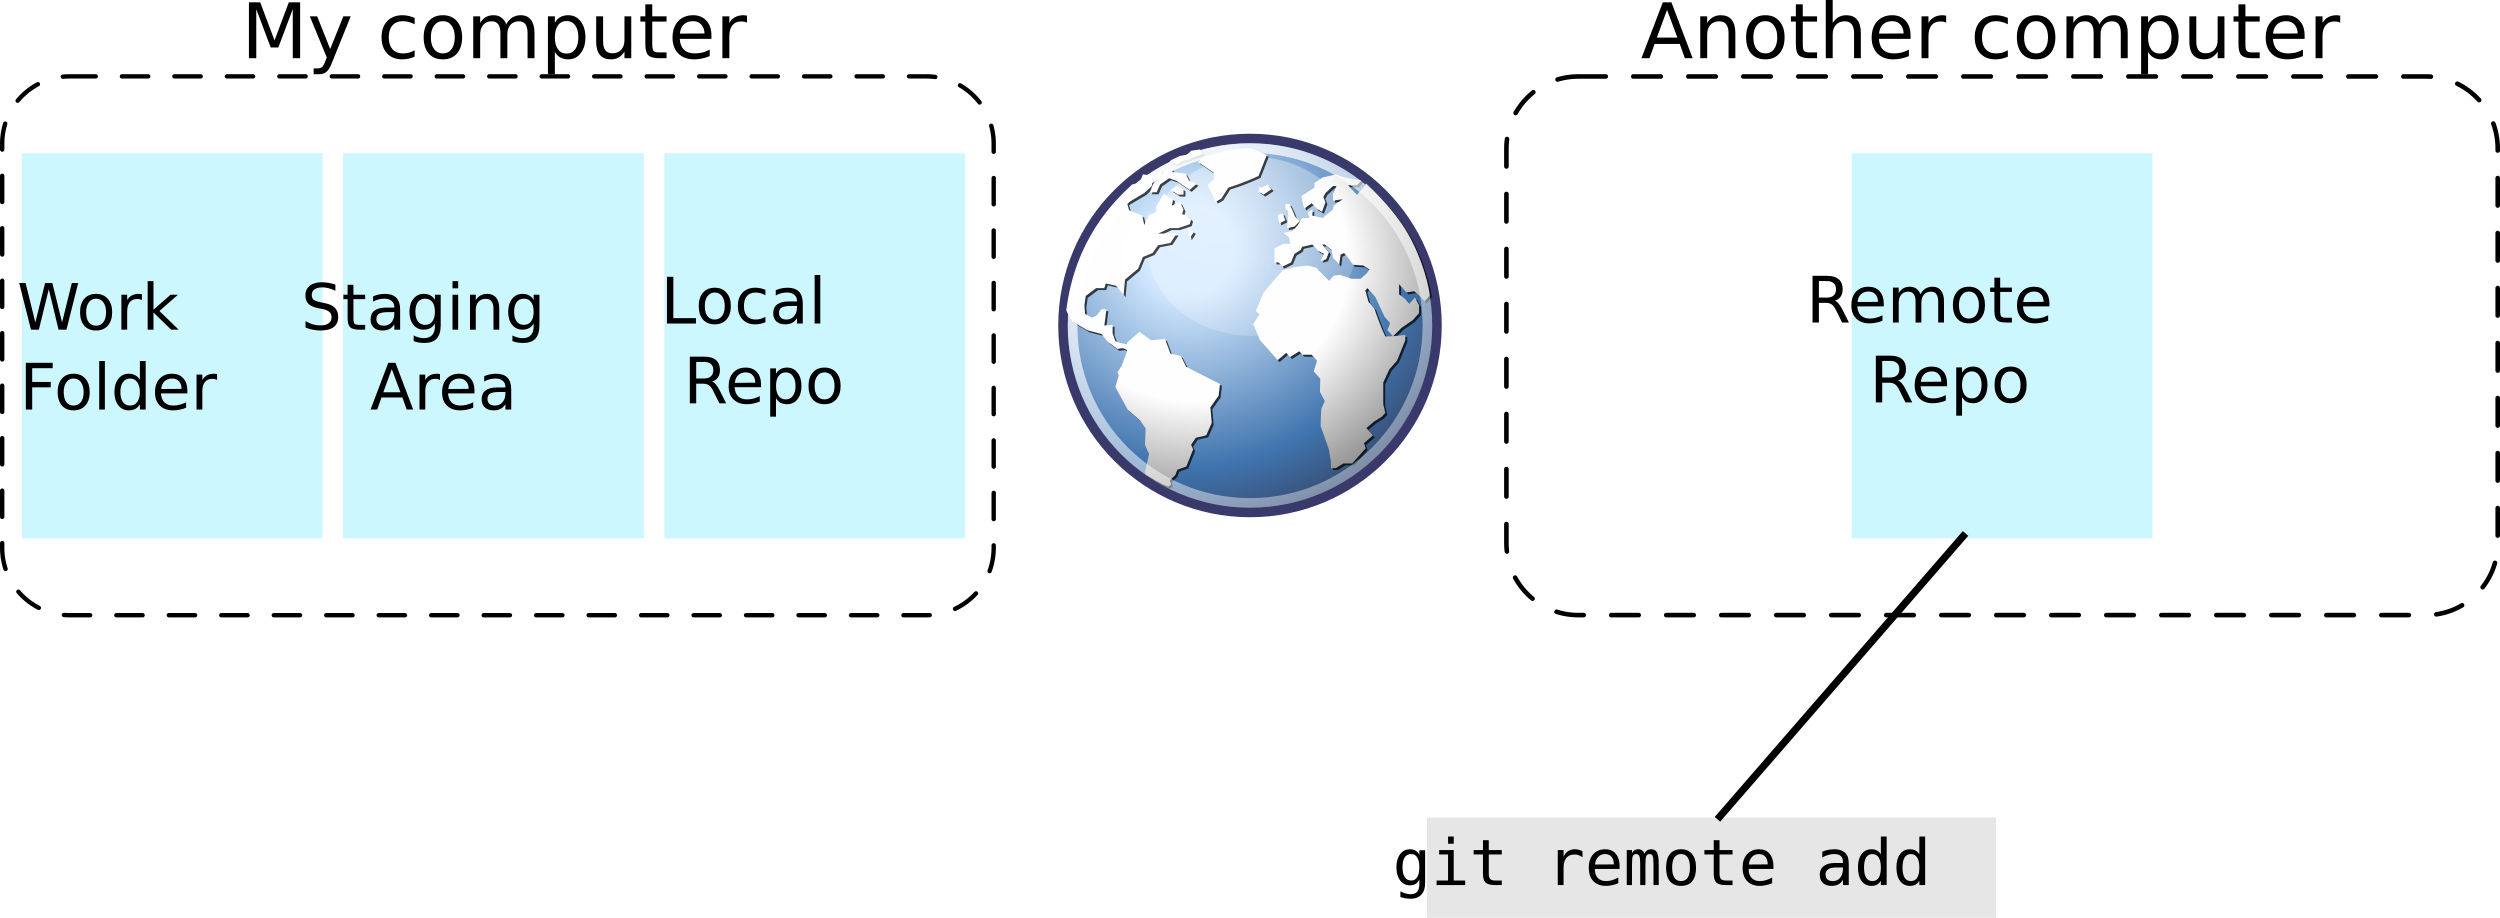
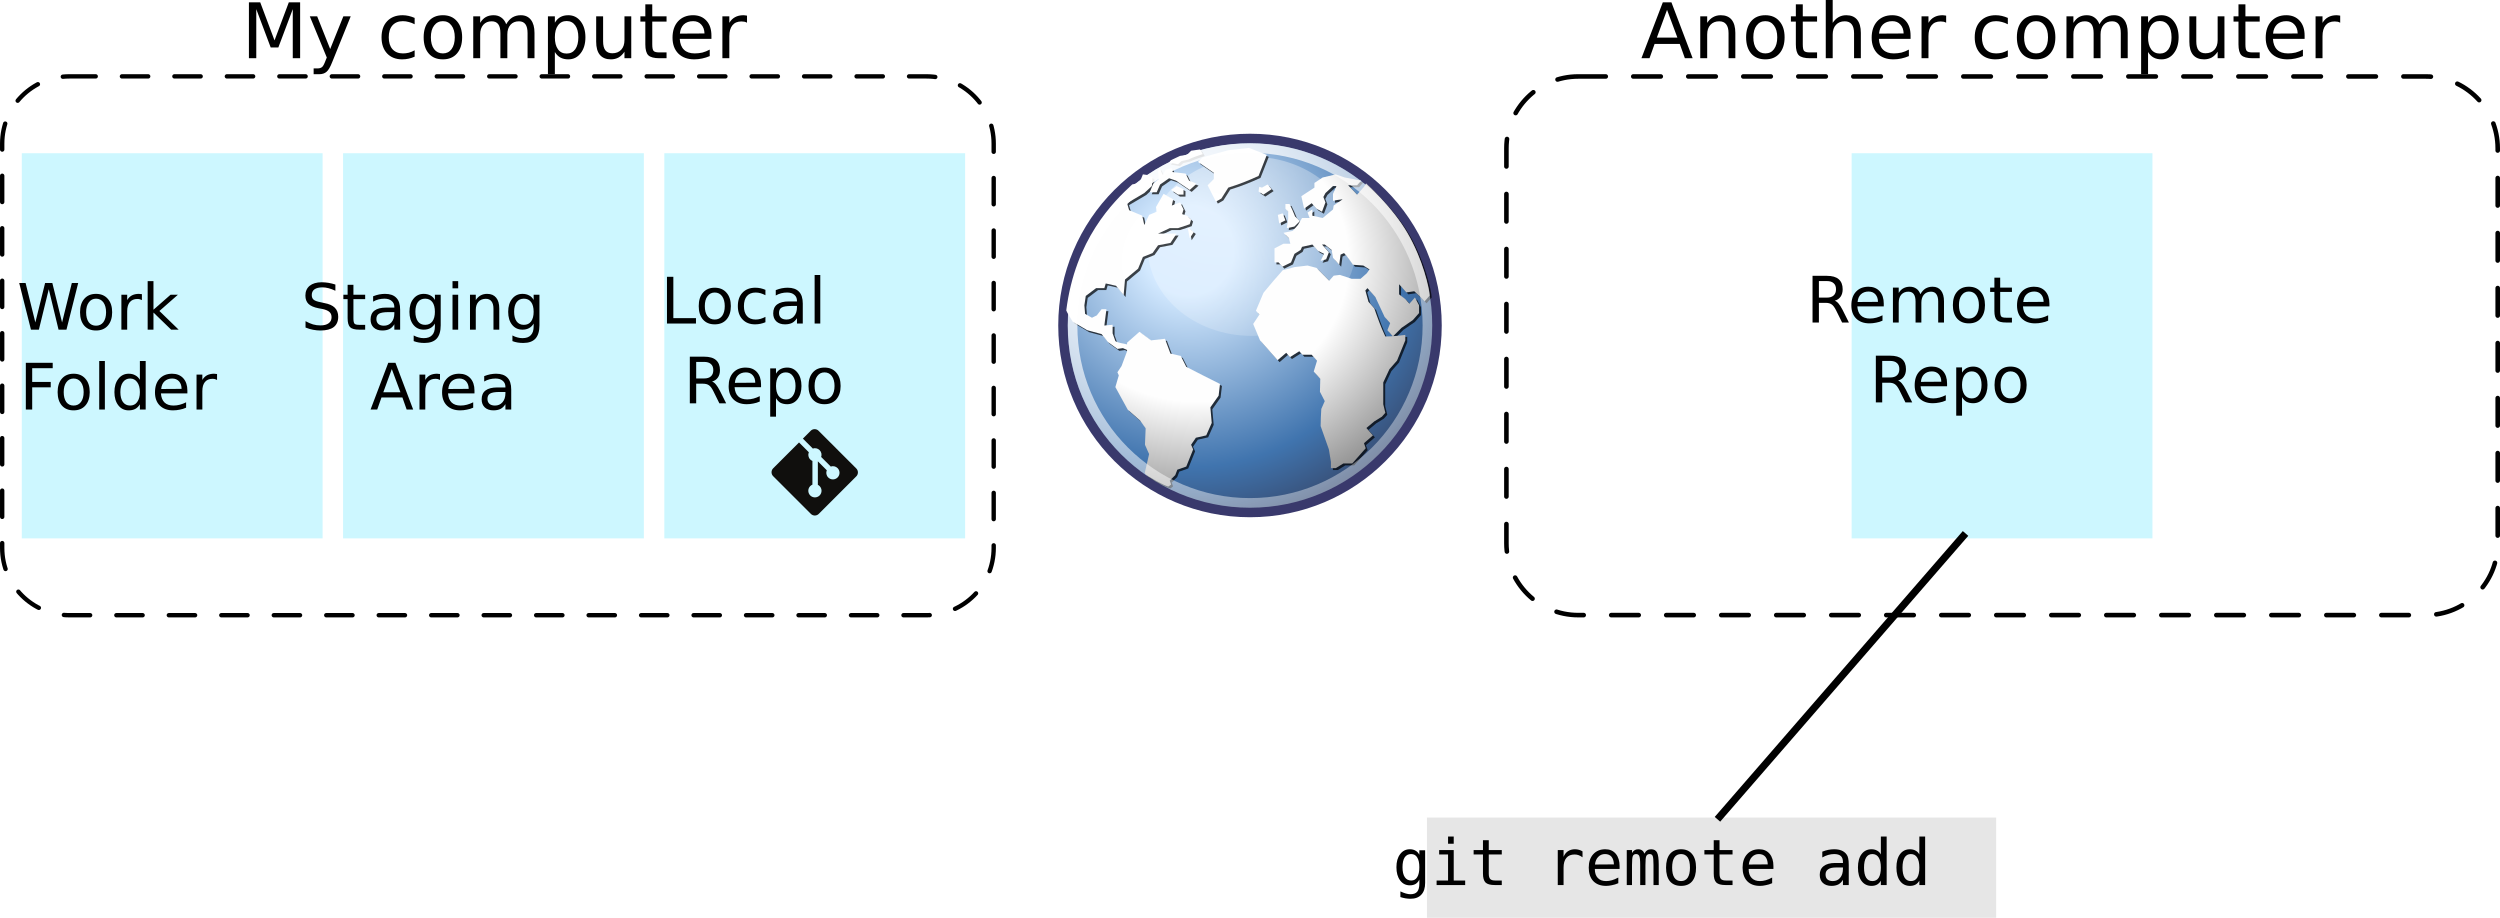
<svg xmlns="http://www.w3.org/2000/svg" xmlns:xlink="http://www.w3.org/1999/xlink" width="276.133mm" height="101.371mm" viewBox="0 0 276.133 101.371" version="1.1" id="svg5">
  <defs id="defs2">
    <radialGradient id="radialGradient3968" gradientUnits="userSpaceOnUse" cy="15.716" cx="18.248" gradientTransform="scale(0.99999,1)" r="29.993">
      <stop id="stop3964" style="stop-color:#d3e9ff" offset="0" />
      <stop id="stop4134" style="stop-color:#d3e9ff" offset=".155" />
      <stop id="stop4346" style="stop-color:#4074ae" offset=".75" />
      <stop id="stop3966" style="stop-color:#36486c" offset="1" />
    </radialGradient>
    <radialGradient id="radialGradient4356" gradientUnits="userSpaceOnUse" cy="10.476" cx="11.827" gradientTransform="scale(1.1795,0.84779)" r="32.665">
      <stop id="stop4352" style="stop-color:#ffffff" offset="0" />
      <stop id="stop4354" style="stop-color:#ffffff;stop-opacity:0" offset="1" />
    </radialGradient>
    <radialGradient id="radialGradient4756" fx="18.934" fy="17.81" xlink:href="#linearGradient4750" gradientUnits="userSpaceOnUse" cy="17.486" cx="18.634" gradientTransform="scale(1.0368,0.96449)" r="40.693" />
    <linearGradient id="linearGradient4750">
      <stop id="stop4752" style="stop-color:#ffffff" offset="0" />
      <stop id="stop4758" style="stop-color:#fefefe" offset=".379" />
      <stop id="stop4754" style="stop-color:#1d1d1d" offset="1" />
    </linearGradient>
    <radialGradient id="radialGradient307" fx="18.934" fy="17.81" xlink:href="#linearGradient4750" gradientUnits="userSpaceOnUse" cy="17.486" cx="18.634" gradientTransform="scale(1.0368,0.96449)" r="40.693" />
    <radialGradient id="radialGradient317" fx="18.934" fy="17.81" xlink:href="#linearGradient4750" gradientUnits="userSpaceOnUse" cy="17.486" cx="18.634" gradientTransform="scale(1.0368,0.96449)" r="40.693" />
    <radialGradient id="radialGradient327" fx="18.934" fy="17.81" xlink:href="#linearGradient4750" gradientUnits="userSpaceOnUse" cy="17.486" cx="18.634" gradientTransform="scale(1.0368,0.96449)" r="40.693" />
    <radialGradient id="radialGradient337" fx="18.934" fy="17.81" xlink:href="#linearGradient4750" gradientUnits="userSpaceOnUse" cy="17.486" cx="18.634" gradientTransform="scale(1.0368,0.96449)" r="40.693" />
    <radialGradient id="radialGradient347" fx="18.934" fy="17.81" xlink:href="#linearGradient4750" gradientUnits="userSpaceOnUse" cy="17.486" cx="18.634" gradientTransform="scale(1.0368,0.96449)" r="40.693" />
    <radialGradient id="radialGradient357" fx="18.934" fy="17.81" xlink:href="#linearGradient4750" gradientUnits="userSpaceOnUse" cy="17.486" cx="18.634" gradientTransform="scale(1.0368,0.96449)" r="40.693" />
    <radialGradient id="radialGradient367" fx="18.934" fy="17.81" xlink:href="#linearGradient4750" gradientUnits="userSpaceOnUse" cy="17.486" cx="18.634" gradientTransform="scale(1.0368,0.96449)" r="40.693" />
    <radialGradient id="radialGradient377" fx="18.934" fy="17.81" xlink:href="#linearGradient4750" gradientUnits="userSpaceOnUse" cy="17.486" cx="18.634" gradientTransform="scale(1.0368,0.96449)" r="40.693" />
    <radialGradient id="radialGradient387" fx="18.934" fy="17.81" xlink:href="#linearGradient4750" gradientUnits="userSpaceOnUse" cy="17.486" cx="18.634" gradientTransform="scale(1.0368,0.96449)" r="40.693" />
    <radialGradient id="radialGradient397" fx="18.934" fy="17.81" xlink:href="#linearGradient4750" gradientUnits="userSpaceOnUse" cy="17.486" cx="18.634" gradientTransform="scale(1.0368,0.96449)" r="40.693" />
    <radialGradient id="radialGradient407" fx="18.934" fy="17.81" xlink:href="#linearGradient4750" gradientUnits="userSpaceOnUse" cy="17.486" cx="18.634" gradientTransform="scale(1.0368,0.96449)" r="40.693" />
    <radialGradient id="radialGradient417" fx="18.934" fy="17.81" xlink:href="#linearGradient4750" gradientUnits="userSpaceOnUse" cy="17.486" cx="18.634" gradientTransform="scale(1.0368,0.96449)" r="40.693" />
    <radialGradient id="radialGradient427" fx="18.934" fy="17.81" xlink:href="#linearGradient4750" gradientUnits="userSpaceOnUse" cy="17.486" cx="18.634" gradientTransform="scale(1.0368,0.96449)" r="40.693" />
    <radialGradient id="radialGradient437" fx="18.934" fy="17.81" xlink:href="#linearGradient4750" gradientUnits="userSpaceOnUse" cy="17.486" cx="18.634" gradientTransform="scale(1.0368,0.96449)" r="40.693" />
    <radialGradient id="radialGradient447" fx="18.934" fy="17.81" xlink:href="#linearGradient4750" gradientUnits="userSpaceOnUse" cy="17.486" cx="18.634" gradientTransform="scale(1.0368,0.96449)" r="40.693" />
    <radialGradient id="radialGradient457" fx="18.934" fy="17.81" xlink:href="#linearGradient4750" gradientUnits="userSpaceOnUse" cy="17.486" cx="18.634" gradientTransform="scale(1.0368,0.96449)" r="40.693" />
    <radialGradient id="radialGradient467" fx="18.934" fy="17.81" xlink:href="#linearGradient4750" gradientUnits="userSpaceOnUse" cy="17.486" cx="18.634" gradientTransform="scale(1.0368,0.96449)" r="40.693" />
    <radialGradient id="radialGradient477" fx="18.934" fy="17.81" xlink:href="#linearGradient4750" gradientUnits="userSpaceOnUse" cy="17.486" cx="18.634" gradientTransform="scale(1.0368,0.96449)" r="40.693" />
    <radialGradient id="radialGradient487" fx="18.934" fy="17.81" xlink:href="#linearGradient4750" gradientUnits="userSpaceOnUse" cy="17.486" cx="18.634" gradientTransform="scale(1.0368,0.96449)" r="40.693" />
    <radialGradient id="radialGradient497" fx="18.934" fy="17.81" xlink:href="#linearGradient4750" gradientUnits="userSpaceOnUse" cy="17.486" cx="18.634" gradientTransform="scale(1.0368,0.96449)" r="40.693" />
    <radialGradient id="radialGradient507" fx="18.934" fy="17.81" xlink:href="#linearGradient4750" gradientUnits="userSpaceOnUse" cy="17.486" cx="18.634" gradientTransform="scale(1.0368,0.96449)" r="40.693" />
    <radialGradient id="radialGradient517" fx="18.934" fy="17.81" xlink:href="#linearGradient4750" gradientUnits="userSpaceOnUse" cy="17.486" cx="18.634" gradientTransform="scale(1.0368,0.96449)" r="40.693" />
    <radialGradient id="radialGradient527" fx="18.934" fy="17.81" xlink:href="#linearGradient4750" gradientUnits="userSpaceOnUse" cy="17.486" cx="18.634" gradientTransform="scale(1.0368,0.96449)" r="40.693" />
    <radialGradient id="radialGradient537" fx="18.934" fy="17.81" xlink:href="#linearGradient4750" gradientUnits="userSpaceOnUse" cy="17.486" cx="18.634" gradientTransform="scale(1.0368,0.96449)" r="40.693" />
    <radialGradient id="radialGradient547" fx="18.934" fy="17.81" xlink:href="#linearGradient4750" gradientUnits="userSpaceOnUse" cy="17.486" cx="18.634" gradientTransform="scale(1.0368,0.96449)" r="40.693" />
    <radialGradient id="radialGradient557" fx="18.934" fy="17.81" xlink:href="#linearGradient4750" gradientUnits="userSpaceOnUse" cy="17.486" cx="18.634" gradientTransform="scale(1.0368,0.96449)" r="40.693" />
    <radialGradient id="radialGradient567" fx="18.934" fy="17.81" xlink:href="#linearGradient4750" gradientUnits="userSpaceOnUse" cy="17.486" cx="18.634" gradientTransform="scale(1.0368,0.96449)" r="40.693" />
    <radialGradient id="radialGradient577" fx="18.934" fy="17.81" xlink:href="#linearGradient4750" gradientUnits="userSpaceOnUse" cy="17.486" cx="18.634" gradientTransform="scale(1.0368,0.96449)" r="40.693" />
    <radialGradient id="radialGradient587" fx="18.934" fy="17.81" xlink:href="#linearGradient4750" gradientUnits="userSpaceOnUse" cy="17.486" cx="18.634" gradientTransform="scale(1.0368,0.96449)" r="40.693" />
    <radialGradient id="radialGradient597" fx="18.934" fy="17.81" xlink:href="#linearGradient4750" gradientUnits="userSpaceOnUse" cy="17.486" cx="18.634" gradientTransform="scale(1.0368,0.96449)" r="40.693" />
    <radialGradient id="radialGradient607" fx="18.934" fy="17.81" xlink:href="#linearGradient4750" gradientUnits="userSpaceOnUse" cy="17.486" cx="18.634" gradientTransform="scale(1.0368,0.96449)" r="40.693" />
    <radialGradient id="radialGradient617" fx="18.934" fy="17.81" xlink:href="#linearGradient4750" gradientUnits="userSpaceOnUse" cy="17.486" cx="18.634" gradientTransform="scale(1.0368,0.96449)" r="40.693" />
    <radialGradient id="radialGradient627" fx="18.934" fy="17.81" xlink:href="#linearGradient4750" gradientUnits="userSpaceOnUse" cy="17.486" cx="18.634" gradientTransform="scale(1.0368,0.96449)" r="40.693" />
    <radialGradient id="radialGradient637" fx="18.934" fy="17.81" xlink:href="#linearGradient4750" gradientUnits="userSpaceOnUse" cy="17.486" cx="18.634" gradientTransform="scale(1.0368,0.96449)" r="40.693" />
    <radialGradient id="radialGradient647" fx="18.934" fy="17.81" xlink:href="#linearGradient4750" gradientUnits="userSpaceOnUse" cy="17.486" cx="18.634" gradientTransform="scale(1.0368,0.96449)" r="40.693" />
    <radialGradient id="radialGradient657" fx="18.934" fy="17.81" xlink:href="#linearGradient4750" gradientUnits="userSpaceOnUse" cy="17.486" cx="18.634" gradientTransform="scale(1.0368,0.96449)" r="40.693" />
    <radialGradient id="radialGradient4132" gradientUnits="userSpaceOnUse" cy="12.142" cx="15.601" gradientTransform="scale(0.99999,1)" r="43.527">
      <stop id="stop4128" style="stop-color:#ffffff" offset="0" />
      <stop id="stop4130" style="stop-color:#ffffff;stop-opacity:.165" offset="1" />
    </radialGradient>
    <radialGradient xlink:href="#linearGradient4750" id="radialGradient750" gradientUnits="userSpaceOnUse" gradientTransform="scale(1.0368,0.96449)" cx="18.634" cy="17.486" fx="18.934" fy="17.81" r="40.693" />
    <radialGradient xlink:href="#linearGradient4750" id="radialGradient752" gradientUnits="userSpaceOnUse" gradientTransform="scale(1.0368,0.96449)" cx="18.634" cy="17.486" fx="18.934" fy="17.81" r="40.693" />
    <radialGradient xlink:href="#linearGradient4750" id="radialGradient754" gradientUnits="userSpaceOnUse" gradientTransform="scale(1.0368,0.96449)" cx="18.634" cy="17.486" fx="18.934" fy="17.81" r="40.693" />
    <radialGradient xlink:href="#linearGradient4750" id="radialGradient756" gradientUnits="userSpaceOnUse" gradientTransform="scale(1.0368,0.96449)" cx="18.634" cy="17.486" fx="18.934" fy="17.81" r="40.693" />
    <radialGradient xlink:href="#linearGradient4750" id="radialGradient758" gradientUnits="userSpaceOnUse" gradientTransform="scale(1.0368,0.96449)" cx="18.634" cy="17.486" fx="18.934" fy="17.81" r="40.693" />
    <radialGradient xlink:href="#linearGradient4750" id="radialGradient760" gradientUnits="userSpaceOnUse" gradientTransform="scale(1.0368,0.96449)" cx="18.634" cy="17.486" fx="18.934" fy="17.81" r="40.693" />
    <radialGradient xlink:href="#linearGradient4750" id="radialGradient762" gradientUnits="userSpaceOnUse" gradientTransform="scale(1.0368,0.96449)" cx="18.634" cy="17.486" fx="18.934" fy="17.81" r="40.693" />
    <radialGradient xlink:href="#linearGradient4750" id="radialGradient764" gradientUnits="userSpaceOnUse" gradientTransform="scale(1.0368,0.96449)" cx="18.634" cy="17.486" fx="18.934" fy="17.81" r="40.693" />
    <radialGradient xlink:href="#linearGradient4750" id="radialGradient766" gradientUnits="userSpaceOnUse" gradientTransform="scale(1.0368,0.96449)" cx="18.634" cy="17.486" fx="18.934" fy="17.81" r="40.693" />
    <radialGradient xlink:href="#linearGradient4750" id="radialGradient768" gradientUnits="userSpaceOnUse" gradientTransform="scale(1.0368,0.96449)" cx="18.634" cy="17.486" fx="18.934" fy="17.81" r="40.693" />
    <radialGradient xlink:href="#linearGradient4750" id="radialGradient770" gradientUnits="userSpaceOnUse" gradientTransform="scale(1.0368,0.96449)" cx="18.634" cy="17.486" fx="18.934" fy="17.81" r="40.693" />
    <radialGradient xlink:href="#linearGradient4750" id="radialGradient772" gradientUnits="userSpaceOnUse" gradientTransform="scale(1.0368,0.96449)" cx="18.634" cy="17.486" fx="18.934" fy="17.81" r="40.693" />
    <radialGradient xlink:href="#linearGradient4750" id="radialGradient774" gradientUnits="userSpaceOnUse" gradientTransform="scale(1.0368,0.96449)" cx="18.634" cy="17.486" fx="18.934" fy="17.81" r="40.693" />
    <radialGradient xlink:href="#linearGradient4750" id="radialGradient776" gradientUnits="userSpaceOnUse" gradientTransform="scale(1.0368,0.96449)" cx="18.634" cy="17.486" fx="18.934" fy="17.81" r="40.693" />
    <radialGradient xlink:href="#linearGradient4750" id="radialGradient778" gradientUnits="userSpaceOnUse" gradientTransform="scale(1.0368,0.96449)" cx="18.634" cy="17.486" fx="18.934" fy="17.81" r="40.693" />
    <radialGradient xlink:href="#linearGradient4750" id="radialGradient780" gradientUnits="userSpaceOnUse" gradientTransform="scale(1.0368,0.96449)" cx="18.634" cy="17.486" fx="18.934" fy="17.81" r="40.693" />
    <radialGradient xlink:href="#linearGradient4750" id="radialGradient782" gradientUnits="userSpaceOnUse" gradientTransform="scale(1.0368,0.96449)" cx="18.634" cy="17.486" fx="18.934" fy="17.81" r="40.693" />
    <radialGradient xlink:href="#linearGradient4750" id="radialGradient784" gradientUnits="userSpaceOnUse" gradientTransform="scale(1.0368,0.96449)" cx="18.634" cy="17.486" fx="18.934" fy="17.81" r="40.693" />
    <radialGradient xlink:href="#linearGradient4750" id="radialGradient786" gradientUnits="userSpaceOnUse" gradientTransform="scale(1.0368,0.96449)" cx="18.634" cy="17.486" fx="18.934" fy="17.81" r="40.693" />
    <radialGradient xlink:href="#linearGradient4750" id="radialGradient788" gradientUnits="userSpaceOnUse" gradientTransform="scale(1.0368,0.96449)" cx="18.634" cy="17.486" fx="18.934" fy="17.81" r="40.693" />
    <radialGradient xlink:href="#linearGradient4750" id="radialGradient790" gradientUnits="userSpaceOnUse" gradientTransform="scale(1.0368,0.96449)" cx="18.634" cy="17.486" fx="18.934" fy="17.81" r="40.693" />
    <radialGradient xlink:href="#linearGradient4750" id="radialGradient792" gradientUnits="userSpaceOnUse" gradientTransform="scale(1.0368,0.96449)" cx="18.634" cy="17.486" fx="18.934" fy="17.81" r="40.693" />
    <radialGradient xlink:href="#linearGradient4750" id="radialGradient794" gradientUnits="userSpaceOnUse" gradientTransform="scale(1.0368,0.96449)" cx="18.634" cy="17.486" fx="18.934" fy="17.81" r="40.693" />
    <radialGradient xlink:href="#linearGradient4750" id="radialGradient796" gradientUnits="userSpaceOnUse" gradientTransform="scale(1.0368,0.96449)" cx="18.634" cy="17.486" fx="18.934" fy="17.81" r="40.693" />
    <radialGradient xlink:href="#linearGradient4750" id="radialGradient798" gradientUnits="userSpaceOnUse" gradientTransform="scale(1.0368,0.96449)" cx="18.634" cy="17.486" fx="18.934" fy="17.81" r="40.693" />
    <radialGradient xlink:href="#linearGradient4750" id="radialGradient800" gradientUnits="userSpaceOnUse" gradientTransform="scale(1.0368,0.96449)" cx="18.634" cy="17.486" fx="18.934" fy="17.81" r="40.693" />
    <radialGradient xlink:href="#linearGradient4750" id="radialGradient802" gradientUnits="userSpaceOnUse" gradientTransform="scale(1.0368,0.96449)" cx="18.634" cy="17.486" fx="18.934" fy="17.81" r="40.693" />
    <radialGradient xlink:href="#linearGradient4750" id="radialGradient804" gradientUnits="userSpaceOnUse" gradientTransform="scale(1.0368,0.96449)" cx="18.634" cy="17.486" fx="18.934" fy="17.81" r="40.693" />
    <radialGradient xlink:href="#linearGradient4750" id="radialGradient806" gradientUnits="userSpaceOnUse" gradientTransform="scale(1.0368,0.96449)" cx="18.634" cy="17.486" fx="18.934" fy="17.81" r="40.693" />
    <radialGradient xlink:href="#linearGradient4750" id="radialGradient808" gradientUnits="userSpaceOnUse" gradientTransform="scale(1.0368,0.96449)" cx="18.634" cy="17.486" fx="18.934" fy="17.81" r="40.693" />
    <radialGradient xlink:href="#linearGradient4750" id="radialGradient810" gradientUnits="userSpaceOnUse" gradientTransform="scale(1.0368,0.96449)" cx="18.634" cy="17.486" fx="18.934" fy="17.81" r="40.693" />
    <radialGradient xlink:href="#linearGradient4750" id="radialGradient812" gradientUnits="userSpaceOnUse" gradientTransform="scale(1.0368,0.96449)" cx="18.634" cy="17.486" fx="18.934" fy="17.81" r="40.693" />
    <radialGradient xlink:href="#linearGradient4750" id="radialGradient814" gradientUnits="userSpaceOnUse" gradientTransform="scale(1.0368,0.96449)" cx="18.634" cy="17.486" fx="18.934" fy="17.81" r="40.693" />
    <radialGradient xlink:href="#linearGradient4750" id="radialGradient816" gradientUnits="userSpaceOnUse" gradientTransform="scale(1.0368,0.96449)" cx="18.634" cy="17.486" fx="18.934" fy="17.81" r="40.693" />
    <radialGradient xlink:href="#linearGradient4750" id="radialGradient818" gradientUnits="userSpaceOnUse" gradientTransform="scale(1.0368,0.96449)" cx="18.634" cy="17.486" fx="18.934" fy="17.81" r="40.693" />
    <radialGradient xlink:href="#linearGradient4750" id="radialGradient820" gradientUnits="userSpaceOnUse" gradientTransform="scale(1.0368,0.96449)" cx="18.634" cy="17.486" fx="18.934" fy="17.81" r="40.693" />
    <marker style="overflow:visible" id="marker39884" refX="0" refY="0" orient="auto">
      <path transform="matrix(-0.4,0,0,-0.4,-4,0)" style="fill:#000;fill-rule:evenodd;stroke:#000;stroke-width:1pt" d="M 0,0 5,-5 -12.5,0 5,5 Z" id="path39882" />
    </marker>
  </defs>
  <g id="layer1" transform="translate(-9.424381,-69.04933)">
    <g id="g286" transform="matrix(1.064809,0,0,1.064809,121.3284,79.99189)">
      <path id="path3214" style="fill:url(#radialGradient3968);stroke:#39396c" d="m 43.96,23.485 c 0,10.71 -8.682,19.392 -19.39,19.392 -10.71,0 -19.391,-8.682 -19.391,-19.392 -3e-4,-10.709 8.681,-19.39 19.391,-19.39 10.708,2e-4 19.39,8.681 19.39,19.39 z" />
      <ellipse id="path4348" style="opacity:0.422;fill:url(#radialGradient4356)" transform="matrix(0.83594,0,0,1,9.8869,0)" cx="17.779" cy="15.271" rx="12.93" ry="9.293" />
      <g id="g4136" style="fill:#000000;fill-opacity:0.713" transform="matrix(0.98237,0,0,0.98237,0.12108,0.23291)">
        <g id="g4138">
          <g id="g4142">
            <path id="path4144" d="m 44.071,20.714 v 0 l -0.545,0.618 c -0.334,-0.394 -0.709,-0.725 -1.089,-1.071 l -0.836,0.123 -0.764,-0.863 v 1.068 l 0.654,0.495 0.436,0.494 0.582,-0.658 c 0.146,0.274 0.291,0.548 0.436,0.823 v 0.822 l -0.655,0.74 -1.199,0.823 -0.908,0.907 -0.582,-0.661 0.291,-0.74 -0.582,-0.658 -0.981,-2.098 -0.836,-0.945 -0.219,0.246 0.328,1.194 0.618,0.699 c 0.352,1.017 0.701,1.99 1.164,2.963 0.718,0 1.394,-0.077 2.107,-0.166 v 0.576 l -0.872,2.139 -0.8,0.904 -0.654,1.401 v 2.303 l 0.219,0.906 -0.364,0.41 -0.8,0.494 -0.836,0.699 0.691,0.782 -0.945,0.824 0.182,0.533 -1.418,1.606 h -0.945 l -0.8,0.494 H 33.64 v -0.659 l -0.217,-1.318 c -0.281,-0.826 -0.574,-1.647 -0.872,-2.467 0,-0.605 0.036,-1.205 0.072,-1.81 l 0.364,-0.823 -0.509,-0.988 0.037,-1.357 -0.692,-0.782 0.346,-1.13 -0.563,-0.639 h -0.982 l -0.327,-0.37 -0.981,0.618 -0.4,-0.454 -0.909,0.782 c -0.617,-0.7 -1.235,-1.399 -1.854,-2.098 l -0.726,-1.729 0.654,-0.986 -0.363,-0.411 0.799,-1.894 c 0.656,-0.816 1.341,-1.599 2.035,-2.385 l 1.236,-0.329 1.381,-0.165 0.945,0.248 1.345,1.356 0.473,-0.534 0.653,-0.082 1.236,0.411 h 0.946 l 0.654,-0.576 0.291,-0.411 -0.655,-0.412 -1.091,-0.082 C 35.663,17.045 35.382,16.603 35.022,16.23 l -0.364,0.164 -0.145,1.07 -0.655,-0.74 -0.144,-0.824 -0.727,-0.574 h -0.292 l 0.728,0.822 -0.291,0.74 -0.581,0.164 0.363,-0.74 -0.655,-0.328 -0.581,-0.658 -1.091,0.246 -0.145,0.328 -0.654,0.412 -0.363,0.906 -0.909,0.452 -0.4,-0.452 H 27.68 v -1.482 l 0.946,-0.494 h 0.726 l -0.146,-0.575 -0.58,-0.576 0.98,-0.206 0.545,-0.617 0.436,-0.741 h 0.801 l -0.219,-0.575 0.509,-0.329 v 0.658 l 1.09,0.246 1.09,-0.904 0.073,-0.412 0.945,-0.658 c -0.342,0.043 -0.684,0.074 -1.018,0.165 V 9.977 l 0.363,-0.823 h -0.363 l -0.798,0.74 -0.219,0.412 0.219,0.576 -0.365,0.987 -0.581,-0.329 -0.508,-0.576 -0.8,0.576 -0.291,-1.316 1.381,-0.905 V 8.825 l 0.872,-0.576 1.381,-0.33 0.946,0.33 1.744,0.329 -0.436,0.493 h -0.945 l 0.945,0.988 0.727,-0.823 0.221,-0.362 c 0,0 2.787,2.498 4.379,5.231 1.593,2.733 2.341,5.955 2.341,6.609 z" />
          </g>
        </g>
        <g id="g4146">
          <g id="g4150">
            <path id="path4152" d="M 26.07,9.236 25.997,9.729 26.507,10.059 27.378,9.483 26.942,8.989 26.36,9.319 26.07,9.236" />
          </g>
        </g>
        <g id="g4154">
          <g id="g4158">
            <path id="path4160" d="M 26.87,5.863 24.98,5.123 22.8,5.369 20.109,6.109 19.601,6.604 21.272,7.755 V 8.413 L 20.618,9.071 21.491,10.8 22.071,10.47 22.8,9.319 C 23.923,8.972 24.93,8.578 25.997,8.084 L 26.87,5.863" />
          </g>
        </g>
        <g id="g4162">
          <g id="g4166">
            <path id="path4168" d="m 28.833,12.775 -0.291,-0.741 -0.51,0.165 0.147,0.904 0.654,-0.328" />
          </g>
        </g>
        <g id="g4170">
          <g id="g4174">
            <path id="path4176" d="m 29.123,12.609 -0.145,0.988 0.799,-0.165 0.581,-0.575 -0.508,-0.494 c -0.171,-0.455 -0.368,-0.88 -0.582,-1.317 h -0.435 v 0.494 l 0.29,0.329 v 0.74" />
          </g>
        </g>
        <g id="g4178">
          <g id="g4182">
            <path id="path4184" d="m 18.365,28.242 -0.582,-1.152 -1.09,-0.247 -0.582,-1.562 -1.453,0.164 -1.236,-0.904 -1.309,1.151 v 0.182 C 11.717,25.759 11.23,25.744 10.878,25.527 L 10.587,24.705 V 23.799 L 9.715,23.881 C 9.788,23.305 9.86,22.73 9.933,22.154 H 9.424 L 8.915,22.812 8.406,23.058 7.679,22.648 7.606,21.743 7.752,20.755 8.843,19.933 h 0.872 l 0.145,-0.494 1.09,0.246 0.8,0.988 0.145,-1.646 1.382,-1.152 0.508,-1.234 1.018,-0.411 0.581,-0.822 1.309,-0.248 0.654,-0.987 h -1.963 l 1.236,-0.576 h 0.872 l 1.236,-0.412 0.146,-0.492 -0.437,-0.412 -0.509,-0.165 0.146,-0.494 -0.363,-0.74 -0.873,0.328 0.146,-0.657 -1.018,-0.577 -0.799,1.397 0.072,0.494 -0.799,0.331 -0.51,1.069 -0.218,-0.987 -1.381,-0.577 -0.218,-0.74 1.817,-1.07 0.8,-0.74 0.073,-0.905 -0.436,-0.247 -0.582,-0.083 -0.363,0.905 c 0,0 -0.608,0.119 -0.764,0.158 -1.996,1.84 -6.029,5.81 -6.966,13.306 0.037,0.174 0.679,1.182 0.679,1.182 l 1.526,0.904 1.526,0.412 0.654,0.824 1.018,0.74 0.581,-0.082 0.436,0.196 v 0.133 l -0.581,1.563 -0.437,0.658 0.146,0.33 -0.363,1.233 1.308,2.386 1.308,1.153 0.582,0.822 -0.073,1.728 0.437,0.987 -0.437,1.892 c 0,0 -0.034,-0.011 0.022,0.178 0.056,0.19 2.329,1.451 2.473,1.344 0.144,-0.109 0.267,-0.205 0.267,-0.205 l -0.145,-0.41 0.581,-0.577 0.219,-0.576 0.945,-0.33 0.727,-1.81 -0.218,-0.493 0.508,-0.74 1.09,-0.248 0.582,-1.316 -0.145,-1.645 0.872,-1.234 0.145,-1.235 c -1.193,-0.591 -2.376,-1.201 -3.561,-1.81" />
          </g>
        </g>
        <g id="g4186">
          <g id="g4190">
            <path id="path4192" d="m 16.766,9.565 0.726,0.494 h 0.582 V 9.483 L 17.348,9.154 16.766,9.565" />
          </g>
        </g>
        <g id="g4194">
          <g id="g4198">
            <path id="path4200" d="M 14.876,8.907 14.512,9.812 h 0.727 L 15.603,8.989 C 15.917,8.768 16.229,8.544 16.548,8.331 l 0.727,0.247 c 0.484,0.329 0.969,0.658 1.454,0.987 L 19.456,8.907 18.656,8.578 18.292,7.837 16.911,7.673 16.838,7.261 16.184,7.426 15.894,8.002 15.53,7.261 l -0.145,0.329 0.073,0.823 -0.582,0.494" />
          </g>
        </g>
        <g id="g4202">
          <g id="g4204" style="opacity:0.75" />
          <g id="g4208" />
        </g>
        <g id="g4212">
          <g id="g4214" style="opacity:0.75" />
          <g id="g4218" />
        </g>
        <g id="g4222">
          <g id="g4226">
            <path id="path4228" d="M 17.492,6.85 17.856,6.521 18.583,6.356 C 19.081,6.114 19.581,5.951 20.11,5.78 l -0.29,-0.494 -0.939,0.135 -0.443,0.442 -0.731,0.106 -0.65,0.305 -0.316,0.153 -0.193,0.258 0.944,0.164" />
          </g>
        </g>
        <g id="g4230">
          <g id="g4234">
            <path id="path4236" d="m 18.728,14.666 0.437,-0.658 -0.655,-0.493 0.218,1.151" />
          </g>
        </g>
      </g>
      <g id="g3216" style="color:#000000;fill:url(#radialGradient4756)" transform="matrix(0.98237,0,0,0.98237,-0.080952,0.030883)">
        <g id="g3218" style="color:#000000;fill:url(#radialGradient754)">
          <g id="g3222" style="color:#000000;fill:url(#radialGradient752)">
            <path id="path3224" style="color:#000000;fill:url(#radialGradient750)" d="m 44.071,20.714 v 0 l -0.545,0.618 c -0.334,-0.394 -0.709,-0.725 -1.089,-1.071 l -0.836,0.123 -0.764,-0.863 v 1.068 l 0.654,0.495 0.436,0.494 0.582,-0.658 c 0.146,0.274 0.291,0.548 0.436,0.823 v 0.822 l -0.655,0.74 -1.199,0.823 -0.908,0.907 -0.582,-0.661 0.291,-0.74 -0.582,-0.658 -0.981,-2.098 -0.836,-0.945 -0.219,0.246 0.328,1.194 0.618,0.699 c 0.352,1.017 0.701,1.99 1.164,2.963 0.718,0 1.394,-0.077 2.107,-0.166 v 0.576 l -0.872,2.139 -0.8,0.904 -0.654,1.401 v 2.303 l 0.219,0.906 -0.364,0.41 -0.8,0.494 -0.836,0.699 0.691,0.782 -0.945,0.824 0.182,0.533 -1.418,1.606 h -0.945 l -0.8,0.494 H 33.64 v -0.659 l -0.217,-1.318 c -0.281,-0.826 -0.574,-1.647 -0.872,-2.467 0,-0.605 0.036,-1.205 0.072,-1.81 l 0.364,-0.823 -0.509,-0.988 0.037,-1.357 -0.692,-0.782 0.346,-1.13 -0.563,-0.639 h -0.982 l -0.327,-0.37 -0.981,0.618 -0.4,-0.454 -0.909,0.782 c -0.617,-0.7 -1.235,-1.399 -1.854,-2.098 l -0.726,-1.729 0.654,-0.986 -0.363,-0.411 0.799,-1.894 c 0.656,-0.816 1.341,-1.599 2.035,-2.385 l 1.236,-0.329 1.381,-0.165 0.945,0.248 1.345,1.356 0.473,-0.534 0.653,-0.082 1.236,0.411 h 0.946 l 0.654,-0.576 0.291,-0.411 -0.655,-0.412 -1.091,-0.082 C 35.663,17.045 35.382,16.603 35.022,16.23 l -0.364,0.164 -0.145,1.07 -0.655,-0.74 -0.144,-0.824 -0.727,-0.574 h -0.292 l 0.728,0.822 -0.291,0.74 -0.581,0.164 0.363,-0.74 -0.655,-0.328 -0.581,-0.658 -1.091,0.246 -0.145,0.328 -0.654,0.412 -0.363,0.906 -0.909,0.452 -0.4,-0.452 H 27.68 v -1.482 l 0.946,-0.494 h 0.726 l -0.146,-0.575 -0.58,-0.576 0.98,-0.206 0.545,-0.617 0.436,-0.741 h 0.801 l -0.219,-0.575 0.509,-0.329 v 0.658 l 1.09,0.246 1.09,-0.904 0.073,-0.412 0.945,-0.658 c -0.342,0.043 -0.684,0.074 -1.018,0.165 V 9.977 l 0.363,-0.823 h -0.363 l -0.798,0.74 -0.219,0.412 0.219,0.576 -0.365,0.987 -0.581,-0.329 -0.508,-0.576 -0.8,0.576 -0.291,-1.316 1.381,-0.905 V 8.825 l 0.872,-0.576 1.381,-0.33 0.946,0.33 1.744,0.329 -0.436,0.493 h -0.945 l 0.945,0.988 0.727,-0.823 0.221,-0.362 c 0,0 2.787,2.498 4.379,5.231 1.593,2.733 2.341,5.955 2.341,6.609 z" />
          </g>
        </g>
        <g id="g3226" style="color:#000000;fill:url(#radialGradient760)">
          <g id="g3230" style="color:#000000;fill:url(#radialGradient758)">
            <path id="path3232" style="color:#000000;fill:url(#radialGradient756)" d="M 26.07,9.236 25.997,9.729 26.507,10.059 27.378,9.483 26.942,8.989 26.36,9.319 26.07,9.236" />
          </g>
        </g>
        <g id="g3234" style="color:#000000;fill:url(#radialGradient766)">
          <g id="g3238" style="color:#000000;fill:url(#radialGradient764)">
            <path id="path3240" style="color:#000000;fill:url(#radialGradient762)" d="M 26.87,5.863 24.98,5.123 22.8,5.369 20.109,6.109 19.601,6.604 21.272,7.755 V 8.413 L 20.618,9.071 21.491,10.8 22.071,10.47 22.8,9.319 C 23.923,8.972 24.93,8.578 25.997,8.084 L 26.87,5.863" />
          </g>
        </g>
        <g id="g3242" style="color:#000000;fill:url(#radialGradient772)">
          <g id="g3246" style="color:#000000;fill:url(#radialGradient770)">
            <path id="path3248" style="color:#000000;fill:url(#radialGradient768)" d="m 28.833,12.775 -0.291,-0.741 -0.51,0.165 0.147,0.904 0.654,-0.328" />
          </g>
        </g>
        <g id="g3250" style="color:#000000;fill:url(#radialGradient778)">
          <g id="g3254" style="color:#000000;fill:url(#radialGradient776)">
            <path id="path3256" style="color:#000000;fill:url(#radialGradient774)" d="m 29.123,12.609 -0.145,0.988 0.799,-0.165 0.581,-0.575 -0.508,-0.494 c -0.171,-0.455 -0.368,-0.88 -0.582,-1.317 h -0.435 v 0.494 l 0.29,0.329 v 0.74" />
          </g>
        </g>
        <g id="g3258" style="color:#000000;fill:url(#radialGradient784)">
          <g id="g3262" style="color:#000000;fill:url(#radialGradient782)">
            <path id="path3264" style="color:#000000;fill:url(#radialGradient780)" d="m 18.365,28.242 -0.582,-1.152 -1.09,-0.247 -0.582,-1.562 -1.453,0.164 -1.236,-0.904 -1.309,1.151 v 0.182 C 11.717,25.759 11.23,25.744 10.878,25.527 L 10.587,24.705 V 23.799 L 9.715,23.881 C 9.788,23.305 9.86,22.73 9.933,22.154 H 9.424 L 8.915,22.812 8.406,23.058 7.679,22.648 7.606,21.743 7.752,20.755 8.843,19.933 h 0.872 l 0.145,-0.494 1.09,0.246 0.8,0.988 0.145,-1.646 1.382,-1.152 0.508,-1.234 1.018,-0.411 0.581,-0.822 1.309,-0.248 0.654,-0.987 h -1.963 l 1.236,-0.576 h 0.872 l 1.236,-0.412 0.146,-0.492 -0.437,-0.412 -0.509,-0.165 0.146,-0.494 -0.363,-0.74 -0.873,0.328 0.146,-0.657 -1.018,-0.577 -0.799,1.397 0.072,0.494 -0.799,0.331 -0.51,1.069 -0.218,-0.987 -1.381,-0.577 -0.218,-0.74 1.817,-1.07 0.8,-0.74 0.073,-0.905 -0.436,-0.247 -0.582,-0.083 -0.363,0.905 c 0,0 -0.608,0.119 -0.764,0.158 -1.996,1.84 -6.029,5.81 -6.966,13.306 0.037,0.174 0.679,1.182 0.679,1.182 l 1.526,0.904 1.526,0.412 0.654,0.824 1.018,0.74 0.581,-0.082 0.436,0.196 v 0.133 l -0.581,1.563 -0.437,0.658 0.146,0.33 -0.363,1.233 1.308,2.386 1.308,1.153 0.582,0.822 -0.073,1.728 0.437,0.987 -0.437,1.892 c 0,0 -0.034,-0.011 0.022,0.178 0.056,0.19 2.329,1.451 2.473,1.344 0.144,-0.109 0.267,-0.205 0.267,-0.205 l -0.145,-0.41 0.581,-0.577 0.219,-0.576 0.945,-0.33 0.727,-1.81 -0.218,-0.493 0.508,-0.74 1.09,-0.248 0.582,-1.316 -0.145,-1.645 0.872,-1.234 0.145,-1.235 c -1.193,-0.591 -2.376,-1.201 -3.561,-1.81" />
          </g>
        </g>
        <g id="g3266" style="color:#000000;fill:url(#radialGradient790)">
          <g id="g3270" style="color:#000000;fill:url(#radialGradient788)">
            <path id="path3272" style="color:#000000;fill:url(#radialGradient786)" d="m 16.766,9.565 0.726,0.494 h 0.582 V 9.483 L 17.348,9.154 16.766,9.565" />
          </g>
        </g>
        <g id="g3274" style="color:#000000;fill:url(#radialGradient796)">
          <g id="g3278" style="color:#000000;fill:url(#radialGradient794)">
            <path id="path3280" style="color:#000000;fill:url(#radialGradient792)" d="M 14.876,8.907 14.512,9.812 h 0.727 L 15.603,8.989 C 15.917,8.768 16.229,8.544 16.548,8.331 l 0.727,0.247 c 0.484,0.329 0.969,0.658 1.454,0.987 L 19.456,8.907 18.656,8.578 18.292,7.837 16.911,7.673 16.838,7.261 16.184,7.426 15.894,8.002 15.53,7.261 l -0.145,0.329 0.073,0.823 -0.582,0.494" />
          </g>
        </g>
        <g id="g3282" style="color:#000000;fill:url(#radialGradient802)">
          <g id="g3284" style="color:#000000;opacity:0.75;fill:url(#radialGradient798)" />
          <g id="g3288" style="color:#000000;fill:url(#radialGradient800)" />
        </g>
        <g id="g3292" style="color:#000000;fill:url(#radialGradient808)">
          <g id="g3294" style="color:#000000;opacity:0.75;fill:url(#radialGradient804)" />
          <g id="g3298" style="color:#000000;fill:url(#radialGradient806)" />
        </g>
        <g id="g3302" style="color:#000000;fill:url(#radialGradient814)">
          <g id="g3306" style="color:#000000;fill:url(#radialGradient812)">
            <path id="path3308" style="color:#000000;fill:url(#radialGradient810)" d="M 17.492,6.85 17.856,6.521 18.583,6.356 C 19.081,6.114 19.581,5.951 20.11,5.78 l -0.29,-0.494 -0.939,0.135 -0.443,0.442 -0.731,0.106 -0.65,0.305 -0.316,0.153 -0.193,0.258 0.944,0.164" />
          </g>
        </g>
        <g id="g3310" style="color:#000000;fill:url(#radialGradient820)">
          <g id="g3314" style="color:#000000;fill:url(#radialGradient818)">
            <path id="path3316" style="color:#000000;fill:url(#radialGradient816)" d="m 18.728,14.666 0.437,-0.658 -0.655,-0.493 0.218,1.151" />
          </g>
        </g>
      </g>
      <path id="path4122" style="fill:none;stroke:url(#radialGradient4132)" d="m 42.975,23.486 c 0,10.165 -8.241,18.406 -18.406,18.406 C 14.404,41.892 6.163,33.651 6.163,23.486 6.163,13.32 14.404,5.08 24.569,5.08 34.734,5.08 42.975,13.32 42.975,23.486 Z" />
    </g>
    <rect style="fill:none;stroke:#000000;stroke-width:0.506;stroke-linecap:round;stroke-linejoin:round;stroke-miterlimit:4;stroke-dasharray:3.038, 3.038;stroke-dashoffset:0;stroke-opacity:1" id="rect1814" width="109.492" height="59.494" x="175.812" y="77.496" ry="7.936" />
    <text xml:space="preserve" style="font-size:8.467px;line-height:1.25;font-family:'Bitstream Vera Sans';-inkscape-font-specification:'Bitstream Vera Sans';letter-spacing:0px;word-spacing:0px;stroke-width:0.265" x="190.664" y="75.482" id="text4671">
      <tspan id="tspan4669" style="font-size:8.467px;stroke-width:0.265" x="190.664" y="75.482">Another computer</tspan>
    </text>
    <rect style="fill:none;stroke:#000000;stroke-width:0.483;stroke-linecap:round;stroke-linejoin:round;stroke-miterlimit:4;stroke-dasharray:2.898, 2.898;stroke-dashoffset:0;stroke-opacity:1" id="rect7791" width="109.514" height="59.517" x="9.667" y="77.485" ry="7.43" />
    <text xml:space="preserve" style="font-size:8.467px;line-height:1.25;font-family:'Bitstream Vera Sans';-inkscape-font-specification:'Bitstream Vera Sans';letter-spacing:0px;word-spacing:0px;stroke-width:0.265" x="36.089" y="75.482" id="text8953">
      <tspan id="tspan8951" style="font-size:8.467px;stroke-width:0.265" x="36.089" y="75.482">My computer</tspan>
    </text>
    <rect style="fill:#cdf7ff;fill-opacity:1;stroke:none;stroke-width:0.5;stroke-linecap:round;stroke-linejoin:round;stroke-miterlimit:4;stroke-dasharray:3, 3;stroke-dashoffset:0;stroke-opacity:1" id="rect13555" width="33.224" height="42.543" x="11.832" y="85.973" ry="0" />
    <rect style="fill:#cdf7ff;fill-opacity:1;stroke:none;stroke-width:0.5;stroke-linecap:round;stroke-linejoin:round;stroke-miterlimit:4;stroke-dasharray:3, 3;stroke-dashoffset:0;stroke-opacity:1" id="rect13555-3" width="33.224" height="42.543" x="47.317" y="85.973" ry="0" />
    <rect style="fill:#cdf7ff;fill-opacity:1;stroke:none;stroke-width:0.5;stroke-linecap:round;stroke-linejoin:round;stroke-miterlimit:4;stroke-dasharray:3, 3;stroke-dashoffset:0;stroke-opacity:1" id="rect13555-6" width="33.224" height="42.543" x="82.801" y="85.973" ry="0" />
    <text xml:space="preserve" style="font-size:7.056px;line-height:1.25;font-family:'Bitstream Vera Sans';-inkscape-font-specification:'Bitstream Vera Sans';letter-spacing:0px;word-spacing:0px;stroke-width:0.265" x="28.098" y="105.464" id="text16218">
      <tspan style="font-size:7.056px;text-align:center;text-anchor:middle;stroke-width:0.265" x="28.098" y="105.464" id="tspan16220">Work</tspan>
      <tspan style="font-size:7.056px;text-align:center;text-anchor:middle;stroke-width:0.265" x="28.098" y="114.284" id="tspan16224">Folder</tspan>
    </text>
    <text xml:space="preserve" style="font-size:7.056px;line-height:1.25;font-family:'Bitstream Vera Sans';-inkscape-font-specification:'Bitstream Vera Sans';text-align:center;letter-spacing:0px;word-spacing:0px;text-anchor:middle;stroke-width:0.265" x="64.017" y="105.464" id="text22314">
      <tspan id="tspan22312" style="stroke-width:0.265" x="64.017" y="105.464">Staging</tspan>
      <tspan style="stroke-width:0.265" x="64.017" y="114.284" id="tspan22316">Area</tspan>
    </text>
    <text xml:space="preserve" style="font-size:7.056px;line-height:1.25;font-family:'Bitstream Vera Sans';-inkscape-font-specification:'Bitstream Vera Sans';text-align:center;letter-spacing:0px;word-spacing:0px;text-anchor:middle;stroke-width:0.265" x="99.398" y="104.781" id="text23910">
      <tspan id="tspan23908" style="stroke-width:0.265" x="99.398" y="104.781">Local</tspan>
      <tspan style="stroke-width:0.265" x="99.398" y="113.6" id="tspan23912">Repo</tspan>
    </text>
    <rect style="fill:#cdf7ff;fill-opacity:1;stroke:none;stroke-width:0.5;stroke-linecap:round;stroke-linejoin:round;stroke-miterlimit:4;stroke-dasharray:3, 3;stroke-dashoffset:0;stroke-opacity:1" id="rect13555-6-7" width="33.224" height="42.543" x="213.945" y="85.973" ry="0" />
    <text xml:space="preserve" style="font-size:7.056px;line-height:1.25;font-family:'Bitstream Vera Sans';-inkscape-font-specification:'Bitstream Vera Sans';text-align:center;letter-spacing:0px;word-spacing:0px;text-anchor:middle;stroke-width:0.265" x="230.399" y="104.672" id="text23910-5">
      <tspan id="tspan23908-3" style="stroke-width:0.265" x="230.399" y="104.672">Remote</tspan>
      <tspan style="stroke-width:0.265" x="230.399" y="113.492" id="tspan23912-5">Repo</tspan>
    </text>
    <rect style="fill:#e6e6e6;fill-opacity:1;stroke:none;stroke-width:0.5;stroke-linecap:round;stroke-linejoin:round;stroke-miterlimit:4;stroke-dasharray:3, 3;stroke-dashoffset:0;stroke-opacity:1" id="rect30259" width="62.871" height="11.069" x="167.035" y="159.352" />
    <text xml:space="preserve" style="font-size:7.056px;line-height:1.25;font-family:'Bitstream Vera Sans';-inkscape-font-specification:'Bitstream Vera Sans';text-align:center;letter-spacing:0px;word-spacing:0px;text-anchor:middle;stroke-width:0.265" x="198.588" y="166.808" id="text31385">
      <tspan id="tspan31383" style="font-style:normal;font-variant:normal;font-weight:normal;font-stretch:normal;font-family:'DejaVu Sans Mono';-inkscape-font-specification:'DejaVu Sans Mono';stroke-width:0.265" x="198.588" y="166.808">git remote add</tspan>
    </text>
    <path style="fill:none;stroke:#000000;stroke-width:0.8;stroke-linecap:butt;stroke-linejoin:miter;stroke-miterlimit:4;stroke-dasharray:none;stroke-opacity:1" d="m 199.123,159.542 27.401,-31.571" id="path3563" />
+     <g id="g10" transform="matrix(0.01038353,0,0,-0.01038353,94.64296,125.9909)">
+       <path d="M 901.547,500.352 500.355,901.527 c -23.093,23.11 -60.566,23.11 -83.691,0 L 333.363,818.211 439.039,712.535 c 24.559,8.293 52.723,2.727 72.293,-16.847 19.688,-19.696 25.207,-48.102 16.699,-72.75 L 629.887,521.094 c 24.648,8.496 53.066,3.004 72.754,-16.711 27.5,-27.492 27.5,-72.059 0,-99.574 -27.52,-27.516 -72.078,-27.516 -99.61,0 -20.683,20.703 -25.801,51.097 -15.312,76.582 l -95,94.992 V 326.414 c 6.699,-3.32 13.027,-7.742 18.613,-13.312 27.5,-27.497 27.5,-72.059 0,-99.598 -27.5,-27.488 -72.09,-27.488 -99.57,0 -27.5,27.539 -27.5,72.101 0,99.598 6.797,6.789 14.668,11.925 23.066,15.363 v 252.281 c -8.398,3.438 -16.25,8.531 -23.066,15.367 -20.828,20.821 -25.84,51.395 -15.157,76.977 L 292.426,777.285 17.328,502.211 c -23.105,-23.129 -23.105,-60.602 0,-83.711 L 418.539,17.324 c 23.098,-23.105 60.559,-23.105 83.691,0 L 901.547,416.641 c 23.117,23.113 23.117,60.605 0,83.711" style="fill:#100f0d;fill-opacity:1;fill-rule:nonzero;stroke:none" id="path12" />
+     </g>
  </g>
</svg>
